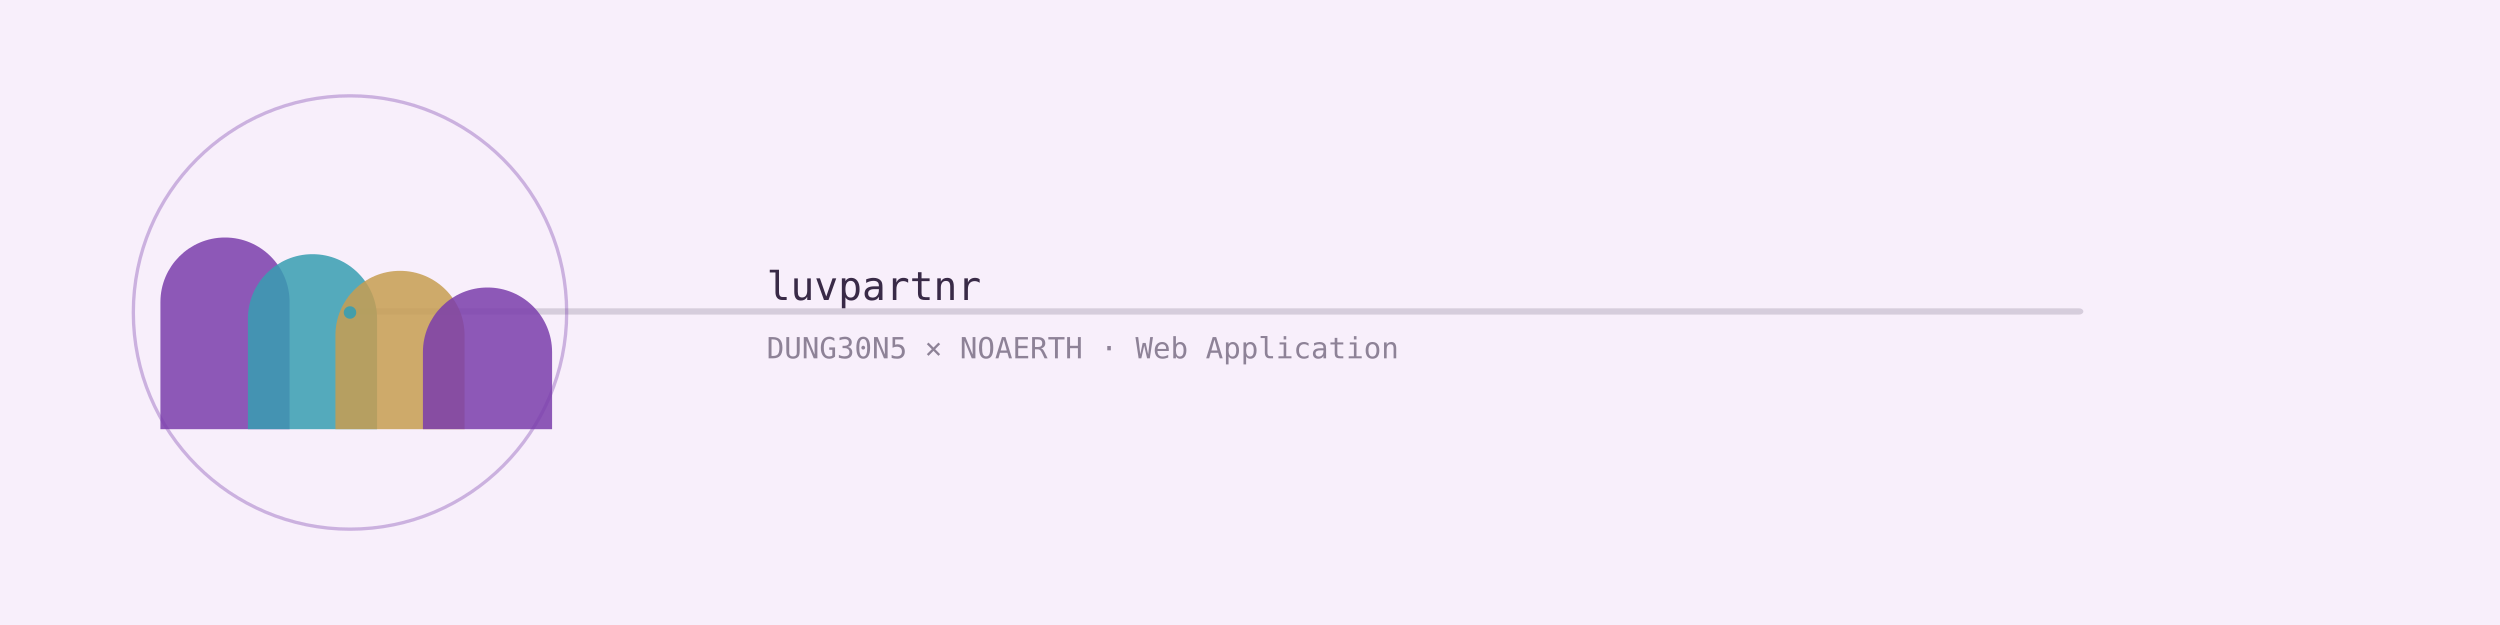
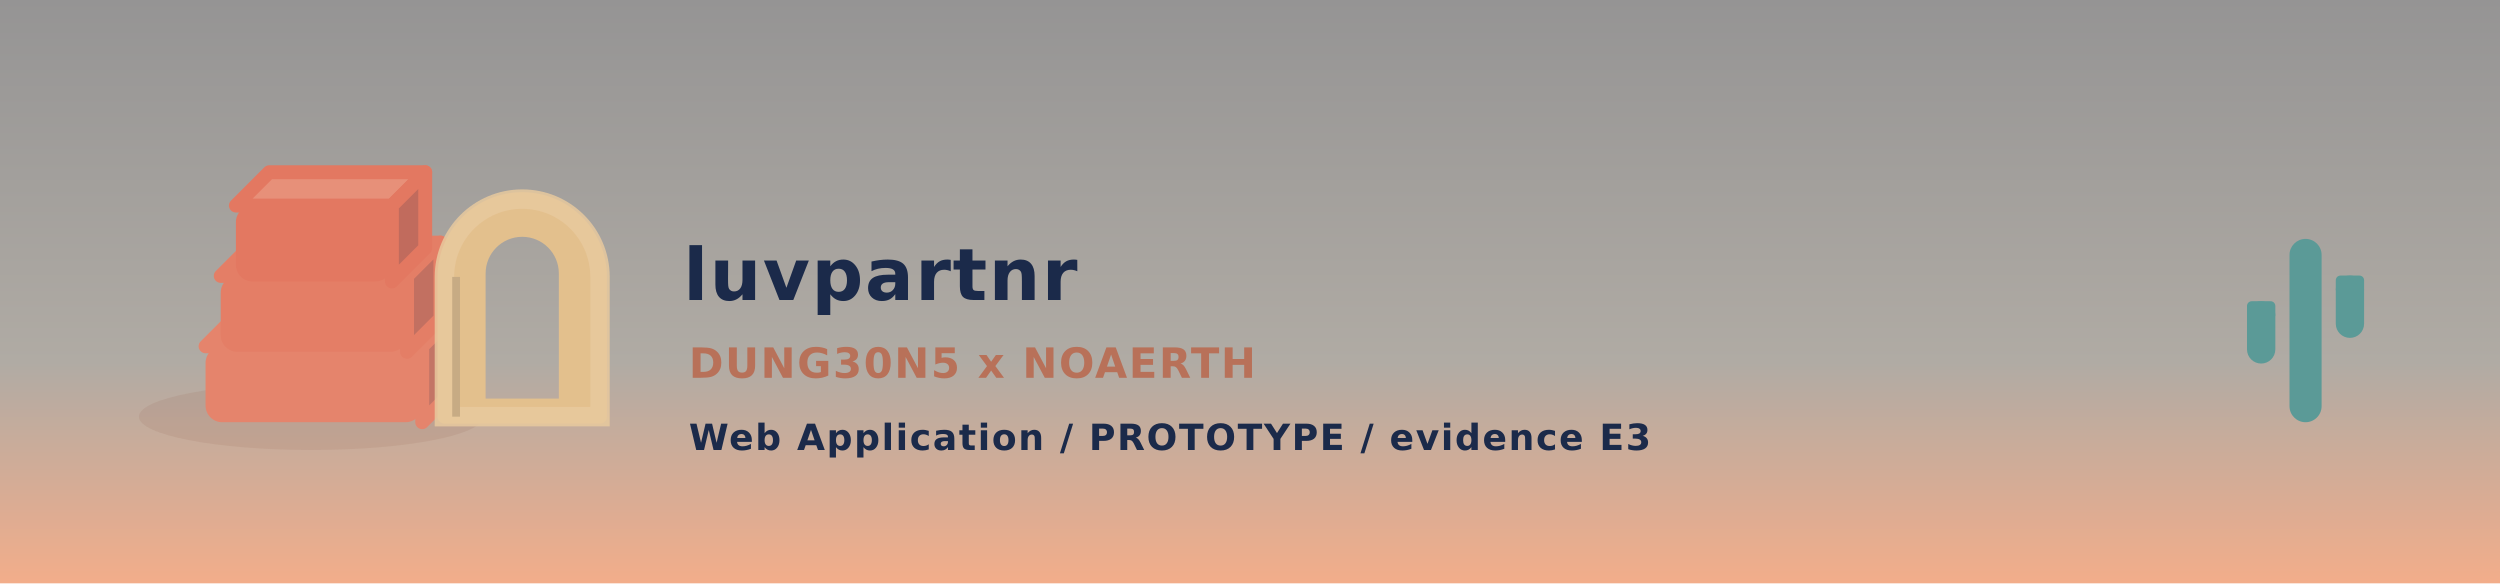
- <svg xmlns="http://www.w3.org/2000/svg" viewBox="0 0 1200 300" width="1200" height="300" role="img" aria-label="luvpartnr identity object">
-   <rect width="1200" height="300" fill="#f8effb" />
-   <defs>
-     <linearGradient id="gft" x1="0" y1="0" x2="1" y2="1">
-       <stop offset="0%" stop-color="#7a3dac" />
-       <stop offset="100%" stop-color="#389eb2" />
-     </linearGradient>
-   </defs>
-   <rect x="168.00" y="148.00" width="832.00" height="3.00" rx="2.00" fill="rgba(37,22,52,0.160)" opacity="1.00" />
-   <path d="M77.00,206.00 L77.00,145.00 A31.00,31.00 0 0 1 139.00,145.00 L139.00,206.00 Z" fill="rgba(122,61,172,0.850)" opacity="1.00" />
-   <path d="M119.00,206.00 L119.00,153.00 A31.00,31.00 0 0 1 181.00,153.00 L181.00,206.00 Z" fill="rgba(56,158,178,0.850)" opacity="1.00" />
-   <path d="M161.00,206.00 L161.00,161.00 A31.00,31.00 0 0 1 223.00,161.00 L223.00,206.00 Z" fill="rgba(199,158,82,0.850)" opacity="1.00" />
-   <path d="M203.00,206.00 L203.00,169.00 A31.00,31.00 0 0 1 265.00,169.00 L265.00,206.00 Z" fill="rgba(122,61,172,0.850)" opacity="1.00" />
+ <svg xmlns="http://www.w3.org/2000/svg" width="900" height="210" viewBox="0 0 900 210" role="img" aria-label="luvpartnr - identity object">
+   <linearGradient id="skyf" x1="0" y1="0" x2="0" y2="1">
+     <stop offset="0" stop-color="#959494" />
+     <stop offset="0.62" stop-color="#b0aba4" />
+     <stop offset="1" stop-color="#f3ad8a" />
+   </linearGradient>
+   <rect width="900" height="210" fill="url(#skyf)" />
+   <rect x="0" y="352" width="900" height="-142" fill="#e9cda3" />
+   <rect x="0" y="352" width="900" height="3" fill="#ebd1a9" />
+   <ellipse cx="112" cy="150" rx="62" ry="12" fill="rgba(138,90,68,0.11)" />
  <g>
-     <circle cx="168.00" cy="150.00" r="104.00" fill="none" stroke="rgba(122,61,172,0.350)" stroke-width="1.60" opacity="1.00" />
-     <animate attributeName="opacity" values="0.25;1.0;0.25" dur="15.1s" begin="0s" repeatCount="indefinite" />
+     <path d="M74,124.67 L152,124.67 L164,112.67 L86,112.67 Z" fill="#e99a82" stroke="#e5846c" stroke-width="5" stroke-linejoin="round" />
+     <path d="M152,124.67 L164,112.67 L164,140 L152,152 Z" fill="#c37566" stroke="#e5846c" stroke-width="5" stroke-linejoin="round" />
+     <rect x="74" y="124.67" width="78" height="27.33" rx="6" fill="#e5846c" />
+     <path d="M79.46,99.33 L146.54,99.33 L158.54,87.33 L91.46,87.33 Z" fill="#e8957d" stroke="#e47e66" stroke-width="5" stroke-linejoin="round" />
+     <path d="M146.54,99.33 L158.54,87.33 L158.54,114.67 L146.54,126.67 Z" fill="#c27061" stroke="#e47e66" stroke-width="5" stroke-linejoin="round" />
+     <rect x="79.46" y="99.33" width="67.08" height="27.33" rx="6" fill="#e47e66" />
+     <path d="M84.92,74 L141.08,74 L153.08,62 L96.92,62 Z" fill="#e79079" stroke="#e37861" stroke-width="5" stroke-linejoin="round" />
+     <path d="M141.08,74 L153.08,62 L153.08,89.33 L141.08,101.33 Z" fill="#c16b5d" stroke="#e37861" stroke-width="5" stroke-linejoin="round" />
+     <rect x="84.92" y="74" width="56.16" height="27.33" rx="6" fill="#e37861" />
+     <animate attributeName="opacity" values="0.72;1;0.72" dur="6s" begin="0s" repeatCount="indefinite" />
  </g>
-   <circle cx="168" cy="150" r="3" fill="rgba(56,158,178,0.900)">
-     <animate attributeName="opacity" values="0.35;0.95;0.35" dur="15.1s" begin="0s" repeatCount="indefinite" />
-   </circle>
-   <text x="368" y="144" font-family="ui-monospace,Menlo,monospace" font-size="19" fill="rgba(37,22,52,0.900)">luvpartnr</text>
-   <text x="368" y="172" font-family="ui-monospace,Menlo,monospace" font-size="14" fill="rgba(37,22,52,0.500)">DUNG30N5 × NOAERTH · Web Application</text>
+   <path d="M160,150 L160,99.68 A28,28 0 0 1 216,99.68 L216,150 Z M172.32,146 L172.32,98.43 A15.68,15.68 0 0 1 203.68,98.43 L203.68,146 Z" fill="#e3c08d" fill-rule="evenodd" stroke="#e3c08d" stroke-width="5" stroke-linejoin="round" />
+   <path d="M160,150 L160,99.68 A28,28 0 0 1 216,99.68 L216,150 Z" fill="none" stroke="#e8c99d" stroke-width="7" stroke-linecap="round" opacity="0.85" />
+   <rect x="162.8" y="99.68" width="2.8" height="50.32" fill="#c7ab84" />
+   <text x="246" y="108" font-family="Verdana,DejaVu Sans,sans-serif" font-size="26" font-weight="700" letter-spacing="0.6" fill="#1b2a4a" text-anchor="start">luvpartnr</text>
+   <text x="248" y="136" font-family="Verdana,DejaVu Sans,sans-serif" font-size="15" font-weight="700" letter-spacing="0.6" fill="#b87159" text-anchor="start">DUNG30N5 x NOAERTH</text>
+   <text x="248" y="162" font-family="Verdana,DejaVu Sans,sans-serif" font-size="13" font-weight="700" letter-spacing="0.6" fill="#1b2a4a" text-anchor="start">Web Application  /  PROTOTYPE  /  evidence E3</text>
+   <rect x="824.22" y="86" width="11.56" height="66" rx="5.78" fill="#5b9a97" />
+   <rect x="808.92" y="108.44" width="10.2" height="22.44" rx="5.1" fill="#5b9a97" />
+   <rect x="808.92" y="108.44" width="10.2" height="6.6" rx="1.7" fill="#5b9a97" />
+   <rect x="840.88" y="99.2" width="10.2" height="22.44" rx="5.1" fill="#5b9a97" />
+   <rect x="840.88" y="99.2" width="10.2" height="6.6" rx="1.7" fill="#5b9a97" />
</svg>
